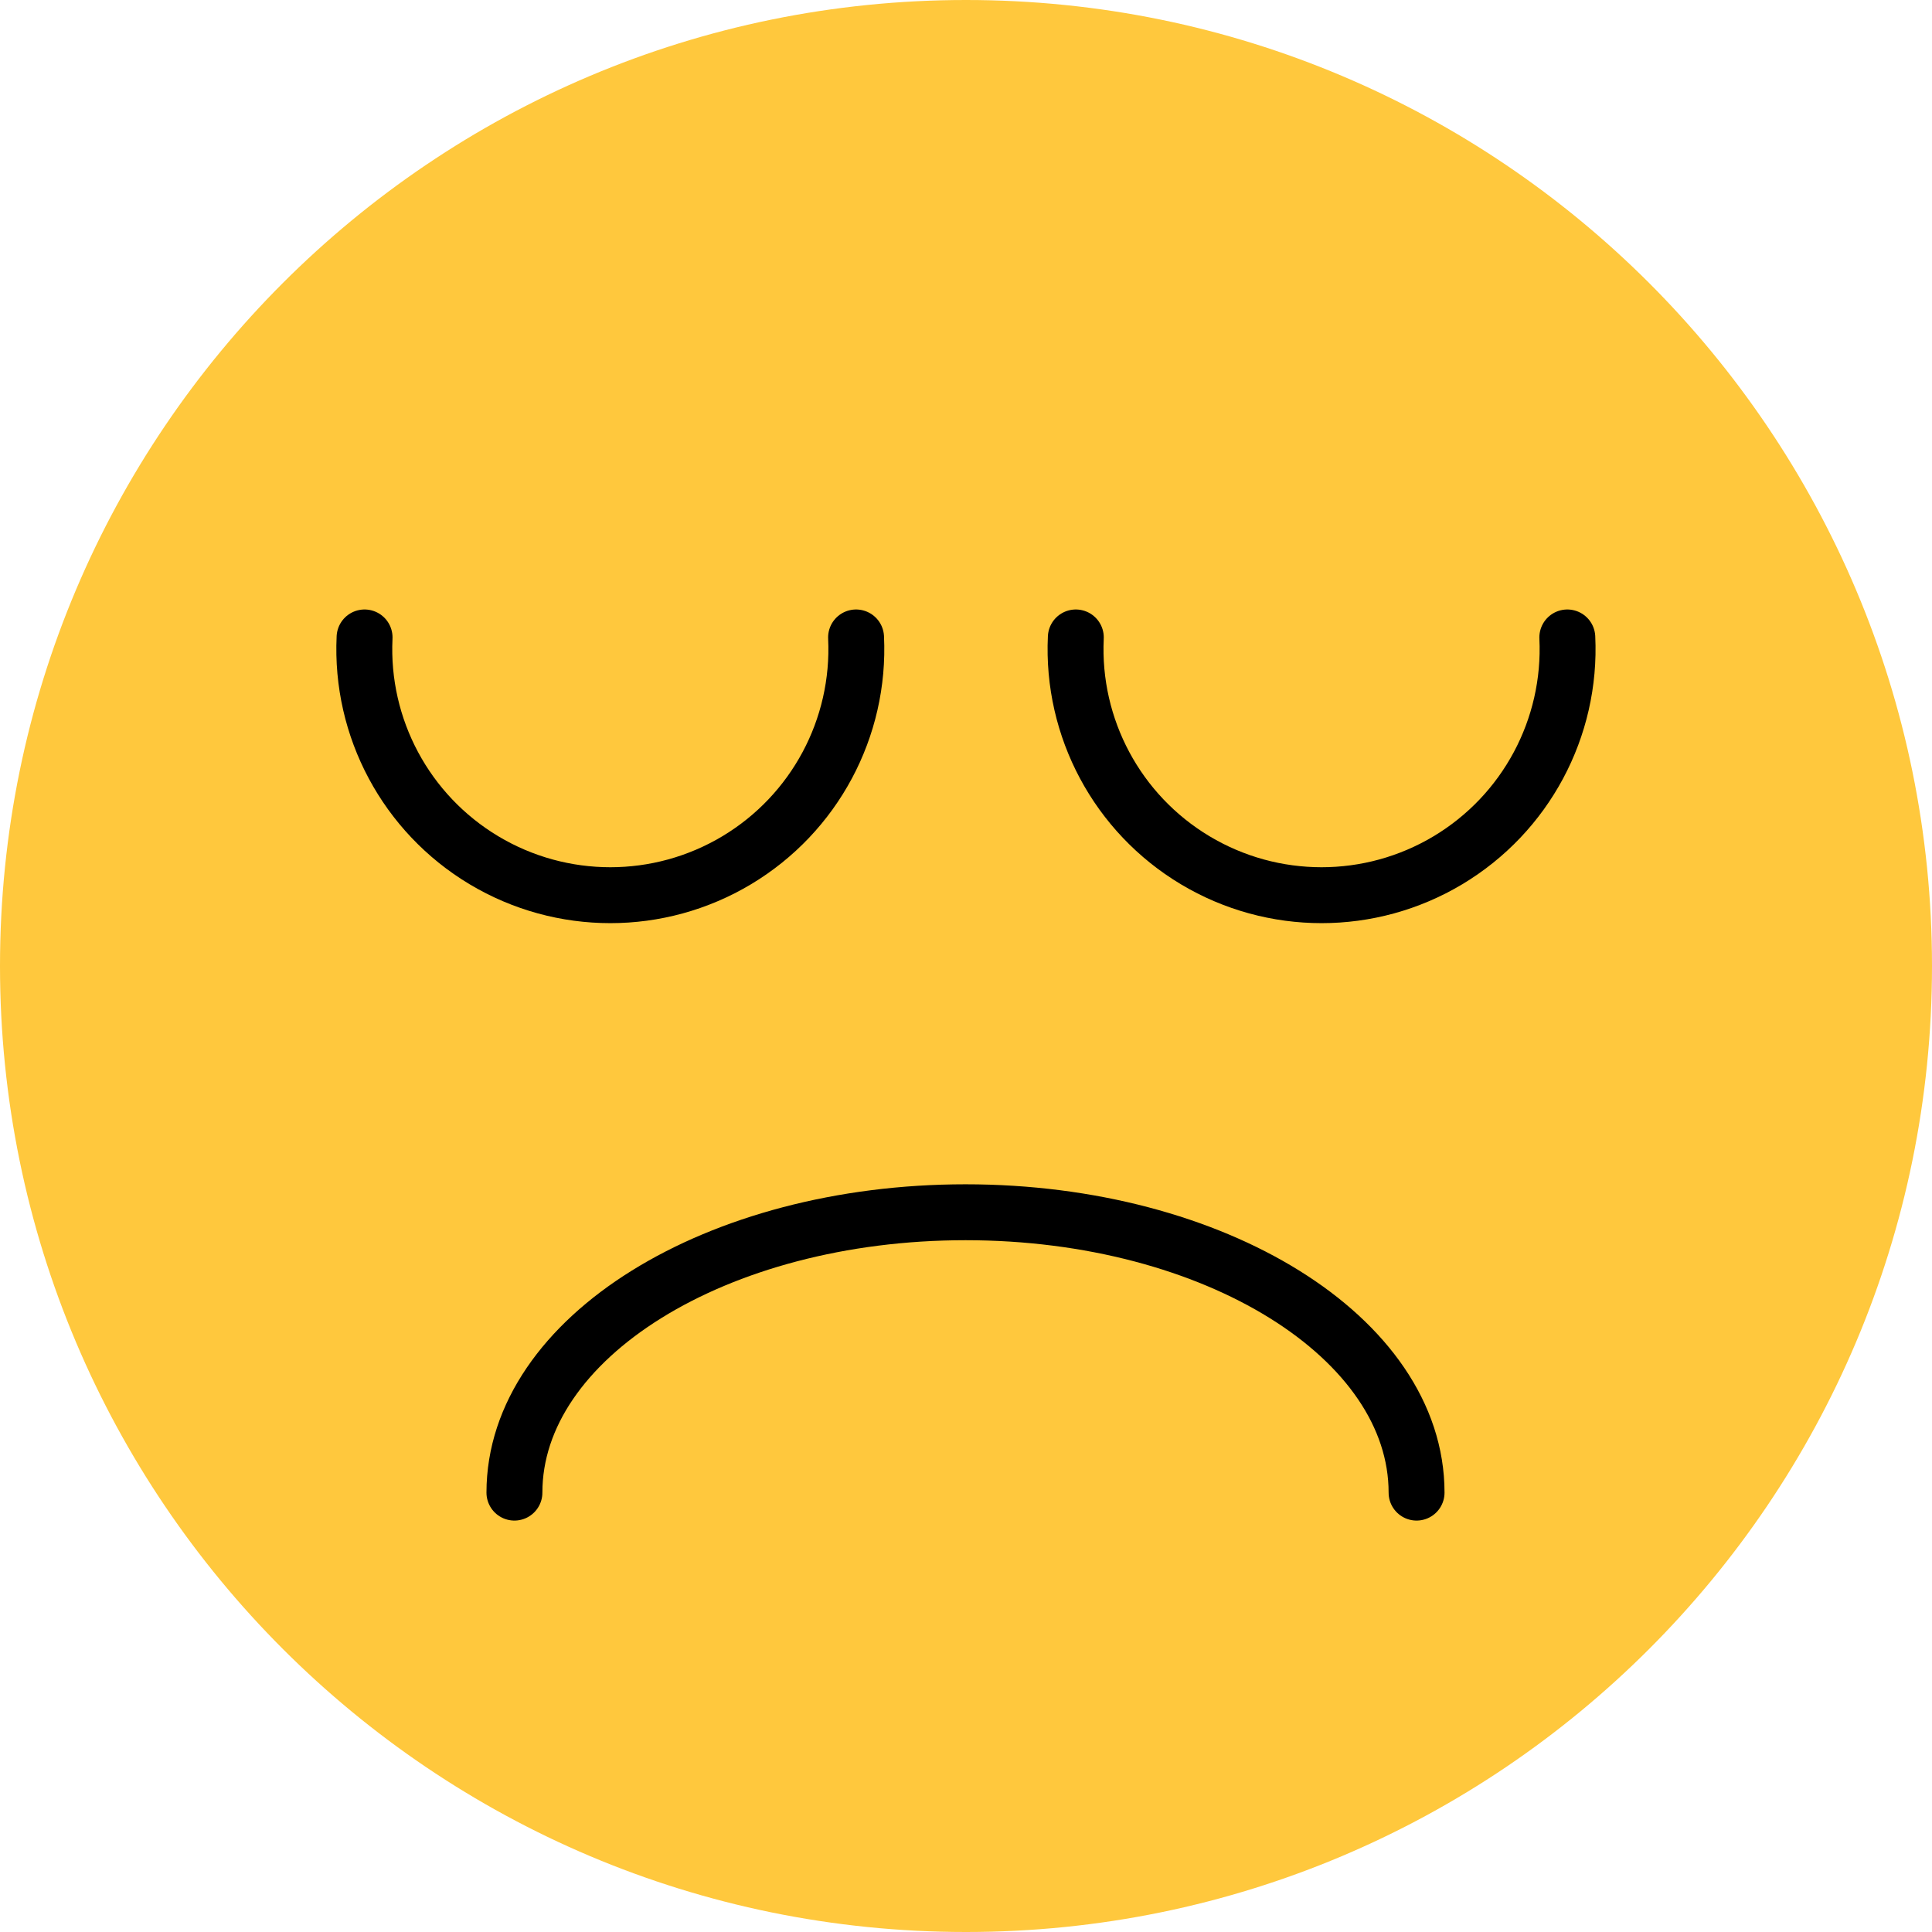
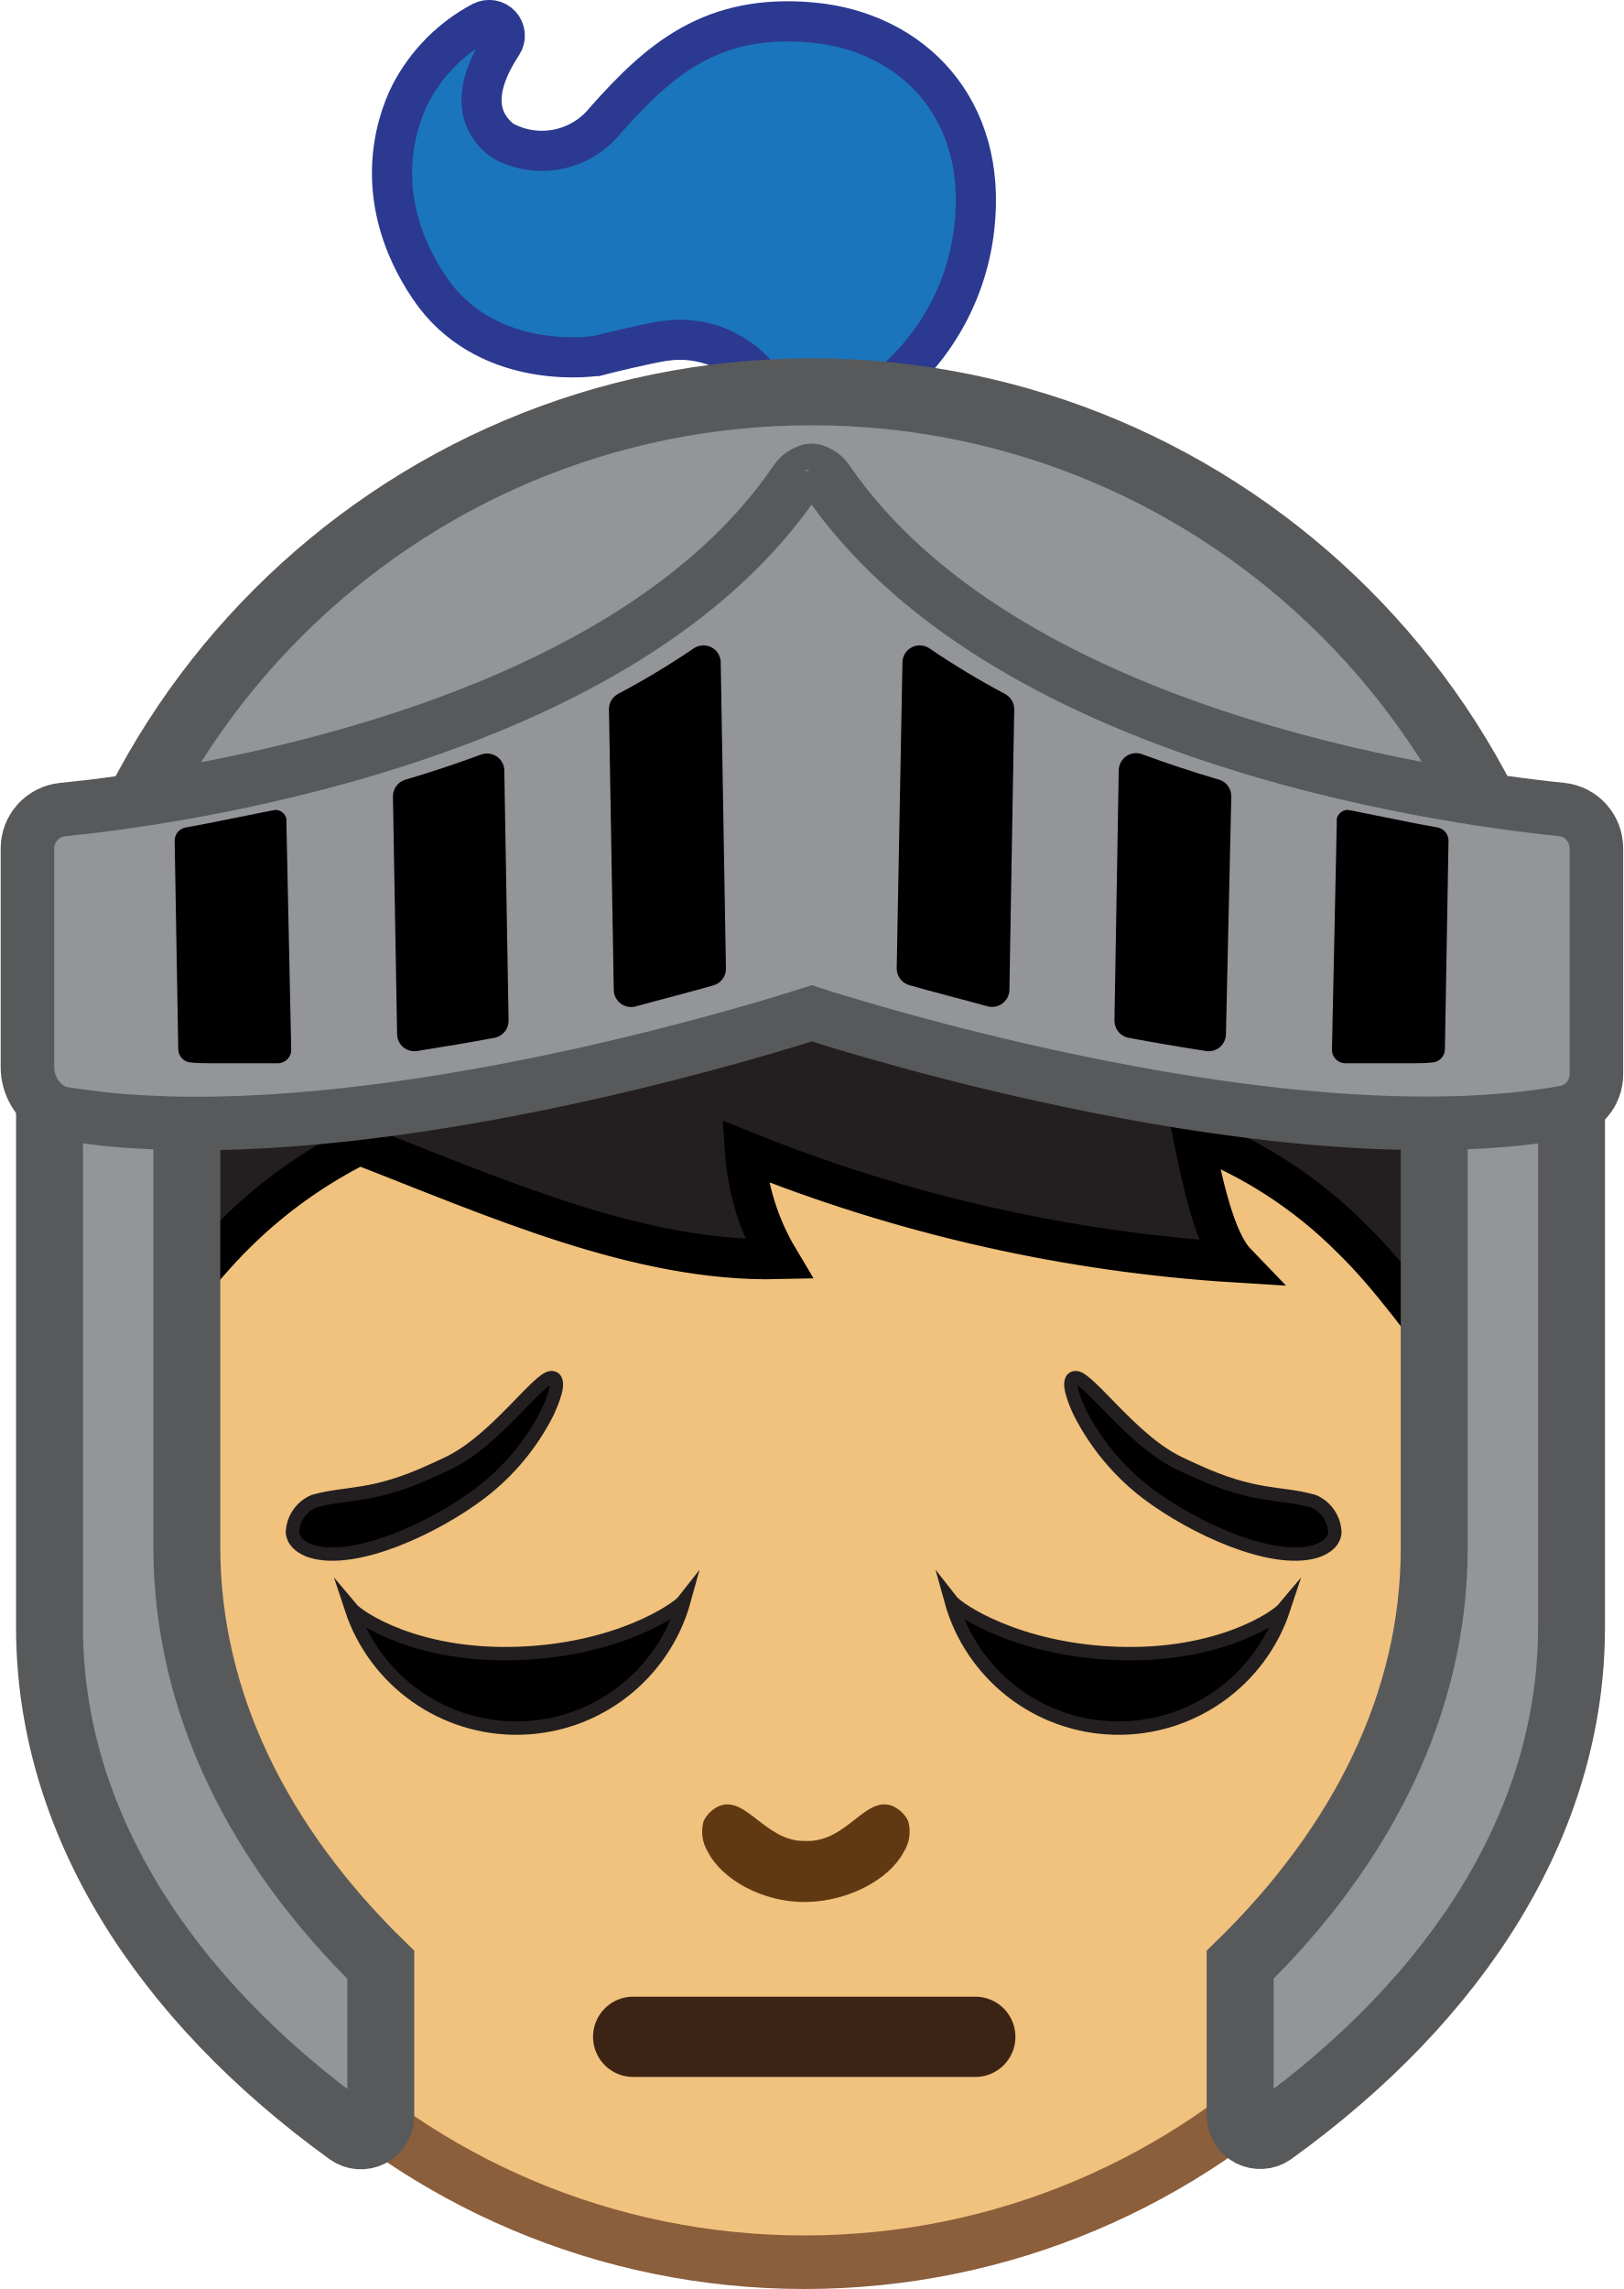
- <svg xmlns="http://www.w3.org/2000/svg" viewBox="0 0 172.76 172.76">
+ <svg xmlns="http://www.w3.org/2000/svg" viewBox="0 0 121.28 171">
  <defs>
-     <style>.cls-1{fill:#ffc83d;}.cls-2{fill:none;stroke:#000;stroke-linecap:round;stroke-linejoin:round;stroke-width:5px;}</style>
+     <style>.cls-1{fill:#1b75bc;stroke:#2b3990;}.cls-1,.cls-10,.cls-2,.cls-3,.cls-6,.cls-7,.cls-9{stroke-miterlimit:10;}.cls-1,.cls-7{stroke-width:3px;}.cls-2,.cls-8,.cls-9{fill:#939598;}.cls-2,.cls-9{stroke:#58595b;}.cls-2{stroke-width:5px;}.cls-3{fill:#f1c27d;stroke:#8b5e3c;}.cls-3,.cls-9{stroke-width:4px;}.cls-10,.cls-4{fill:none;}.cls-5{fill:#603913;}.cls-6{stroke:#231f20;}.cls-7{fill:#231f20;stroke:#000;}.cls-10{stroke:#3c2415;stroke-linecap:round;stroke-width:6px;}</style>
  </defs>
  <g id="Layer_2" data-name="Layer 2">
-     <g id="Layer_1_copy" data-name="Layer 1 copy">
-       <circle class="cls-1" cx="86.38" cy="86.38" r="86.38" />
-       <path class="cls-2" d="M140.15,57A22,22,0,1,1,96.2,57" />
-       <path class="cls-2" d="M76.55,57A22,22,0,1,1,32.6,57" />
-       <path class="cls-2" d="M46,133.47c0-13.85,18.06-25.07,40.34-25.07s40.33,11.22,40.33,25.07" />
+     <g id="Layer_1-2" data-name="Layer 1">
+       <path class="cls-1" d="M37.53,3.3c-1.42,2.13-2.59,5.1-.09,7.13a1.64,1.64,0,0,0,.22.14A6.07,6.07,0,0,0,45.22,9c4.07-4.59,8-8,15.46-7.32S73.82,8.08,72.8,17a17.83,17.83,0,0,1-6.62,12A1.13,1.13,0,0,1,65,29.2c-.78-.29-1.69-.83-6.89-.18A1.2,1.2,0,0,1,57,28.53a7.68,7.68,0,0,0-7.31-3.07c-1,.12-4.65,1-5.14,1.14l-.11,0c-.75.1-8.3.95-12.38-5.14-4.29-6.41-2.62-12-1.41-14.42A12.75,12.75,0,0,1,36,1.63,1.17,1.17,0,0,1,37.53,3.3Z" />
+       <circle class="cls-2" cx="60.64" cy="85.67" r="56.4" />
+       <path class="cls-3" d="M6,60.76H114.21a0,0,0,0,1,0,0v54.12A54.12,54.12,0,0,1,60.09,169h0A54.12,54.12,0,0,1,6,114.88V60.76a0,0,0,0,1,0,0Z" />
+       <path class="cls-4" d="M43.53,70.18a1.93,1.93,0,0,1-.4-2.44" />
+       <path class="cls-5" d="M67.51,138.38c-1.06,2-4.1,3.67-7.3,3.71s-6.24-1.67-7.3-3.71a2.9,2.9,0,0,1-.34-2.33,2.32,2.32,0,0,1,1.19-1.14c2-.78,3.42,2.67,6.38,2.62h.15c3,.05,4.37-3.4,6.38-2.62a2.32,2.32,0,0,1,1.19,1.14A2.86,2.86,0,0,1,67.51,138.38Z" />
+       <path class="cls-6" d="M35.92,111.52c-3.56,2.7-9.37,5.31-12.57,4.39-.35-.1-1.4-.48-1.5-1.41a2.64,2.64,0,0,1,1.6-2.35c2.58-.72,4.35-.21,8.93-2.33,1.52-.7,2.77-1.11,6-4.42,1.93-2,2.53-2.59,2.94-2.47.66.21-.15,2-.38,2.52A17.51,17.51,0,0,1,35.92,111.52Z" />
+       <path class="cls-6" d="M85.67,111.52c3.57,2.7,9.38,5.31,12.57,4.39.36-.1,1.41-.48,1.5-1.41a2.64,2.64,0,0,0-1.6-2.35c-2.58-.72-4.35-.21-8.93-2.33-1.52-.7-2.77-1.11-6-4.42-1.94-2-2.54-2.59-2.95-2.47-.65.21.15,2,.39,2.52A17.65,17.65,0,0,0,85.67,111.52Z" />
+       <path class="cls-7" d="M116.43,98.86c-.56,1.39-2,4.5-3.41,5.22-2.6,1.31-2,.45-4-1.93-2.72-3.25-5-6.69-8.06-9.66a33.52,33.52,0,0,0-11.82-7.66c.74,3.68,1.65,7.87,3.2,9.48A117.1,117.1,0,0,1,55.66,86a18.1,18.1,0,0,0,2.52,8.06c-10.46.25-21.24-4.64-31.33-8.54a35.92,35.92,0,0,0-9.17,6.56c-3.06,3-5.34,6.4-8.06,9.65-2,2.39-1.4,3.24-4,1.93-1.43-.72-.87-5.32.39-6.14,3.52-2.31-1.15-5.82-1.15-8,0-8.17,0-7.66,4.7-10.85.73-.49,1.4-.93,2-1.32,2.52-2.51,7.6-4.56,9.76-5.73,9.72-5.29,20.65-9.41,31.9-7.92,8.3,1.1,15.88,5.12,23.26,9.07,3.58,1.92,8.21,11.24,9.52,7.4,1.07-3.16,1.71-1.73,2.38,1.24C90.7,79,94,77.59,97.16,76.56c4.91-1.59,10.66-2.5,14.94.41,4.69,3.18,2.66,9,2.43,14.69C114.43,93.9,117.26,96.79,116.43,98.86Z" />
+       <path class="cls-2" d="M92.66,146.78v11.29A1.5,1.5,0,0,0,95,159.28C109,149.2,117.42,136,117.42,121.57V82.41c-1.33.15-2.68.27-4.06.37-2,.17-4.09.28-6.2.36h0V115.7C107.15,127.15,101.83,137.82,92.66,146.78Z" />
+       <path class="cls-2" d="M28.45,146.78v11.29a1.49,1.49,0,0,1-2.36,1.21C12.15,149.2,3.7,136,3.7,121.57V82.41c1.32.15,2.68.27,4.06.37,2,.17,4.08.28,6.2.36h0V115.7C14,127.15,19.28,137.82,28.45,146.78Z" />
+       <path class="cls-8" d="M60.8,35.11v.11a1.57,1.57,0,0,0-.29-.08A1.43,1.43,0,0,1,60.8,35.11Z" />
+       <path class="cls-9" d="M119.28,63.38V80.24a2.89,2.89,0,0,1-2.37,2.86C96,86.8,64.08,76.81,60.65,75.7c-2.83.91-26.5,8.34-46.39,8.23-1.28,0-2.53-.05-3.76-.12h0c-1.26-.06-2.49-.17-3.68-.33-.82-.1-1.63-.21-2.42-.35A1.41,1.41,0,0,1,4.05,83a3.7,3.7,0,0,1-2-3.33V63.38a2.92,2.92,0,0,1,2.62-2.9l2.2-.24c2.45-.3,5.71-.78,9.43-1.51C30,56,50,49.83,59.47,35.88a1.85,1.85,0,0,1,.88-.67.6.6,0,0,1,.58,0,1.74,1.74,0,0,1,.87.66c13,19,45.42,23.64,54.86,24.6A2.91,2.91,0,0,1,119.28,63.38Z" />
+       <path class="cls-8" d="M60.51,35.14a1.63,1.63,0,0,0-.3.07v-.1A1.53,1.53,0,0,1,60.51,35.14Z" />
+       <path class="cls-6" d="M51.12,119.56a13,13,0,0,1-24.88.6c.56.67,4.88,3.62,12.44,3.36C46.06,123.27,50.56,120.28,51.12,119.56Z" />
+       <path class="cls-6" d="M71.05,119.56a13,13,0,0,0,24.88.6c-.56.67-4.88,3.62-12.44,3.36C76.11,123.27,71.61,120.28,71.05,119.56Z" />
+       <line class="cls-10" x1="47.31" y1="152.16" x2="72.87" y2="152.16" />
+       <path d="M21.76,78.43a1,1,0,0,1-1,1l-1.46,0c-1.19,0-2.35,0-3.5,0h0c-.53,0-1.05,0-1.57-.06a1,1,0,0,1-.91-1l-.27-15.55a1,1,0,0,1,.81-1c1.86-.33,4.06-.8,6.29-1.24l.46-.08a.87.87,0,0,1,.79.66.5.5,0,0,1,0,.12v.23h0Z" />
+       <path d="M37.68,57.52,38,76.22a1.3,1.3,0,0,1-1,1.3c-1.92.36-3.89.69-5.86,1a1.29,1.29,0,0,1-1.47-1.27l-.31-17.74a1.29,1.29,0,0,1,.92-1.26c1.87-.55,3.78-1.18,5.69-1.89A1.29,1.29,0,0,1,37.68,57.52Z" />
+       <path d="M53.85,49.43l.39,22.92a1.28,1.28,0,0,1-.93,1.26c-1.77.51-3.73,1-5.83,1.58A1.3,1.3,0,0,1,45.86,74l-.36-21a1.29,1.29,0,0,1,.68-1.16,60,60,0,0,0,5.65-3.4A1.29,1.29,0,0,1,53.85,49.43Z" />
+       <path d="M99.52,78.43a1,1,0,0,0,1,1l1.46,0c1.19,0,2.35,0,3.5,0h0c.53,0,1,0,1.57-.06a1,1,0,0,0,.91-1l.27-15.55a1,1,0,0,0-.81-1c-1.86-.33-4.06-.8-6.29-1.24l-.46-.08a.87.87,0,0,0-.79.66.5.5,0,0,0,0,.12v.23h0Z" />
+       <path d="M83.59,57.52l-.32,18.7a1.3,1.3,0,0,0,1,1.3c1.92.36,3.88.69,5.86,1a1.29,1.29,0,0,0,1.47-1.27L92,59.48A1.29,1.29,0,0,0,91,58.22c-1.87-.55-3.78-1.18-5.7-1.89A1.3,1.3,0,0,0,83.59,57.52Z" />
+       <path d="M67.43,49.43,67,72.35A1.29,1.29,0,0,0,68,73.61c1.77.51,3.73,1,5.84,1.58A1.3,1.3,0,0,0,75.42,74l.36-21a1.29,1.29,0,0,0-.69-1.16,59.8,59.8,0,0,1-5.64-3.4A1.29,1.29,0,0,0,67.43,49.43Z" />
    </g>
  </g>
</svg>
